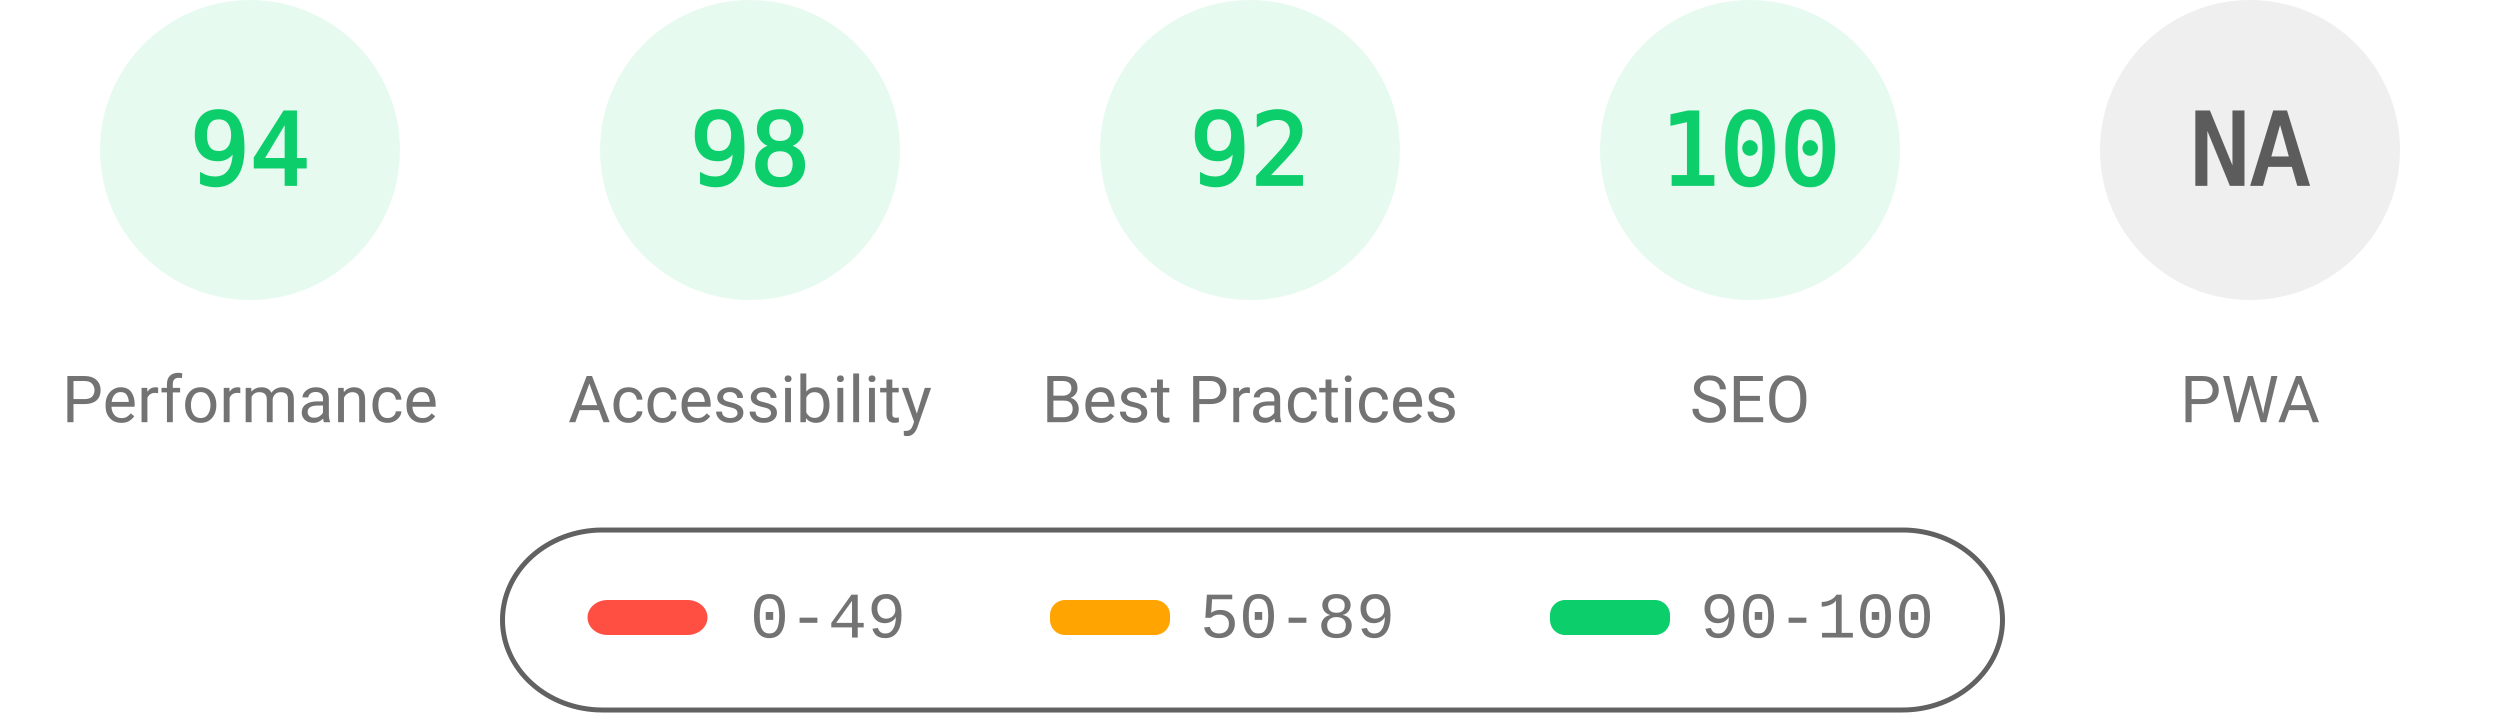
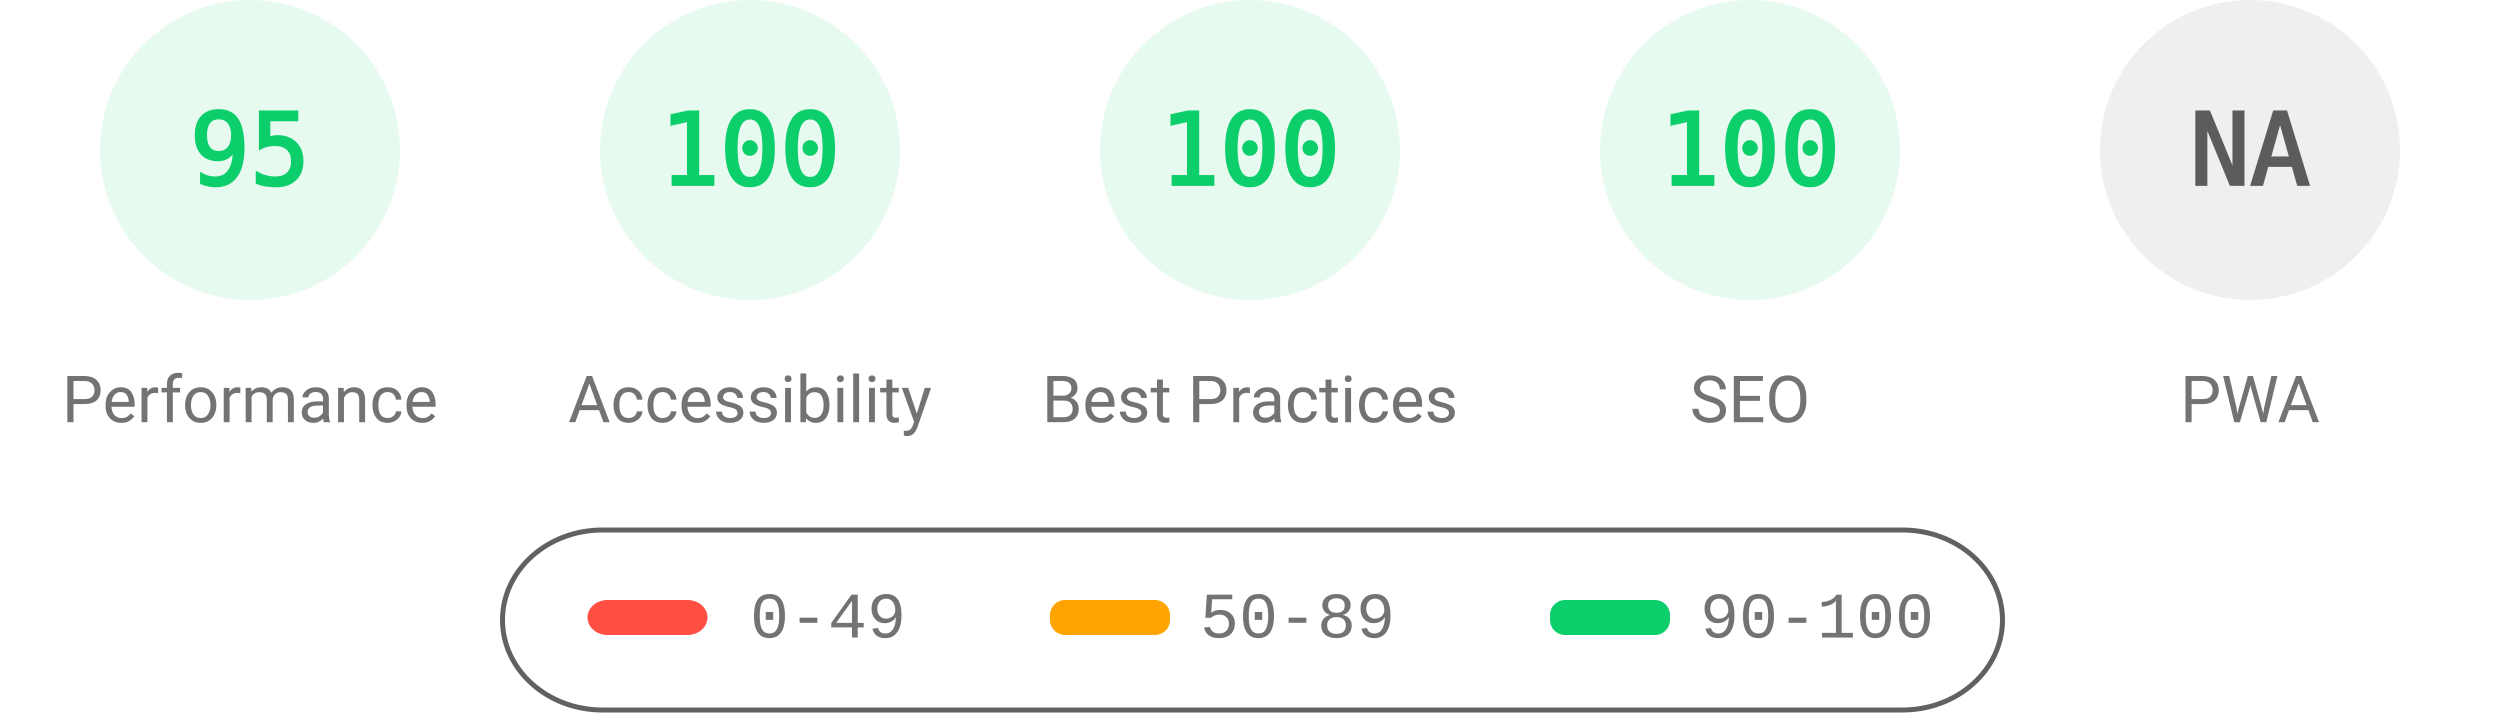
<svg xmlns="http://www.w3.org/2000/svg" fill="none" width="1000" height="285">
  <style>.gauge-base{opacity:.1}.gauge-arc{fill:none;animation-delay:250ms;stroke-linecap:round;transform:rotate(-90deg);transform-origin:100px 60px;animation:load-gauge 1s ease forwards}.guage-text{font-size:40px;font-family:monospace;text-align:center}.guage-red{color:#ff4e42;fill:#ff4e42;stroke:#ff4e42}.guage-orange{color:#ffa400;fill:#ffa400;stroke:#ffa400}.guage-green{color:#0cce6b;fill:#0cce6b;stroke:#0cce6b}.guage-undefined{color:#5c5c5c;fill:#5c5c5c;stroke:#5c5c5c}.guage-title{color:#737373;fill:#737373;stroke:none;font-size:26px;line-height:26px;font-family:Roboto,Halvetica,Arial,sans-serif}@keyframes load-gauge{from{stroke-dasharray:0 352.858}}</style>
  <svg class="guage-div guage-perf guage-green" viewBox="0 0 200 200" width="200" height="200">
    <circle class="gauge-base" r="56" cx="100" cy="60" stroke-width="8" />
-     <circle class="gauge-arc guage-arc-1" r="56" cx="100" cy="60" stroke-width="8" style="stroke-dasharray:330.747,351.858" />
-     <text class="guage-text" x="100" y="60" alignment-baseline="central" dominant-baseline="central" text-anchor="middle">94</text>
+     <circle class="gauge-arc guage-arc-1" r="56" cx="100" cy="60" stroke-width="8" style="stroke-dasharray:334.265,351.858" />
+     <text class="guage-text" x="100" y="60" alignment-baseline="central" dominant-baseline="central" text-anchor="middle">95</text>
    <text class="guage-title" x="100" y="160" alignment-baseline="central" dominant-baseline="central" text-anchor="middle">Performance</text>
  </svg>
  <svg class="guage-div guage-acc guage-green" viewBox="0 0 200 200" width="200" height="200" x="200">
    <circle class="gauge-base" r="56" cx="100" cy="60" stroke-width="8" />
-     <circle class="gauge-arc guage-arc-2" r="56" cx="100" cy="60" stroke-width="8" style="stroke-dasharray:344.821,351.858" />
-     <text class="guage-text" x="100" y="60" alignment-baseline="central" dominant-baseline="central" text-anchor="middle">98</text>
+     <circle class="gauge-arc guage-arc-2" r="56" cx="100" cy="60" stroke-width="8" style="stroke-dasharray:351.858,351.858" />
+     <text class="guage-text" x="100" y="60" alignment-baseline="central" dominant-baseline="central" text-anchor="middle">100</text>
    <text class="guage-title" x="100" y="160" alignment-baseline="central" dominant-baseline="central" text-anchor="middle">Accessibility</text>
  </svg>
  <svg class="guage-div guage-best guage-green" viewBox="0 0 200 200" width="200" height="200" x="400">
    <circle class="gauge-base" r="56" cx="100" cy="60" stroke-width="8" />
-     <circle class="gauge-arc guage-arc-3" r="56" cx="100" cy="60" stroke-width="8" style="stroke-dasharray:323.709,351.858" />
-     <text class="guage-text" x="100" y="60" alignment-baseline="central" dominant-baseline="central" text-anchor="middle">92</text>
+     <circle class="gauge-arc guage-arc-3" r="56" cx="100" cy="60" stroke-width="8" style="stroke-dasharray:351.858,351.858" />
+     <text class="guage-text" x="100" y="60" alignment-baseline="central" dominant-baseline="central" text-anchor="middle">100</text>
    <text class="guage-title" x="100" y="160" alignment-baseline="central" dominant-baseline="central" text-anchor="middle">Best Practices</text>
  </svg>
  <svg class="guage-div guage-seo guage-green" viewBox="0 0 200 200" width="200" height="200" x="600">
    <circle class="gauge-base" r="56" cx="100" cy="60" stroke-width="8" />
    <circle class="gauge-arc guage-arc-4" r="56" cx="100" cy="60" stroke-width="8" style="stroke-dasharray:351.858,351.858" />
    <text class="guage-text" x="100" y="60" alignment-baseline="central" dominant-baseline="central" text-anchor="middle">100</text>
    <text class="guage-title" x="100" y="160" alignment-baseline="central" dominant-baseline="central" text-anchor="middle">SEO</text>
  </svg>
  <svg class="guage-div guage-pwa guage-undefined" viewBox="0 0 200 200" width="200" height="200" x="800">
    <circle class="gauge-base" r="56" cx="100" cy="60" stroke-width="8" />
    <circle class="gauge-arc guage-arc-4" r="56" cx="100" cy="60" stroke-width="8" style="stroke-dasharray:351.858,351.858" />
    <text class="guage-text" x="100" y="60" alignment-baseline="central" dominant-baseline="central" text-anchor="middle">NA</text>
    <text class="guage-title" x="100" y="160" alignment-baseline="central" dominant-baseline="central" text-anchor="middle">PWA</text>
  </svg>
  <svg width="604" height="76" x="200" y="210">
    <path fill="none" id="canvas_background" d="M-1-1h604v80H-1z" />
    <rect fill-opacity="0" stroke="#616161" stroke-width="2" rx="40" id="svg_2" height="72" width="600" y="2" x="1" fill="#000" />
    <rect stroke="#000" rx="8" id="svg_3" height="14" width="48" y="30" x="35" stroke-opacity="null" stroke-width="0" fill="#ff4e42" />
    <rect stroke="#000" rx="6" id="svg_4" height="14" width="48" y="30" x="220" stroke-opacity="null" stroke-width="0" fill="#ffa400" />
    <rect stroke="#000" rx="6" id="svg_5" height="14" width="48" y="30" x="420" stroke-opacity="null" stroke-width="0" fill="#0cce6b" />
    <text xml:space="preserve" text-anchor="start" font-family="'Courier New', Courier, monospace" font-size="26" id="svg_6" y="45" x="100" stroke-opacity="null" stroke-width="0" stroke="#000" fill="#737373">0-49</text>
    <text xml:space="preserve" text-anchor="start" font-family="'Courier New', Courier, monospace" font-size="26" id="svg_7" y="45" x="280" stroke-opacity="null" stroke-width="0" stroke="#000" fill="#737373">50-89</text>
    <text xml:space="preserve" text-anchor="start" font-family="'Courier New', Courier, monospace" font-size="26" id="svg_8" y="45" x="480" stroke-opacity="null" stroke-width="0" stroke="#000" fill="#737373">90-100</text>
  </svg>
</svg>
